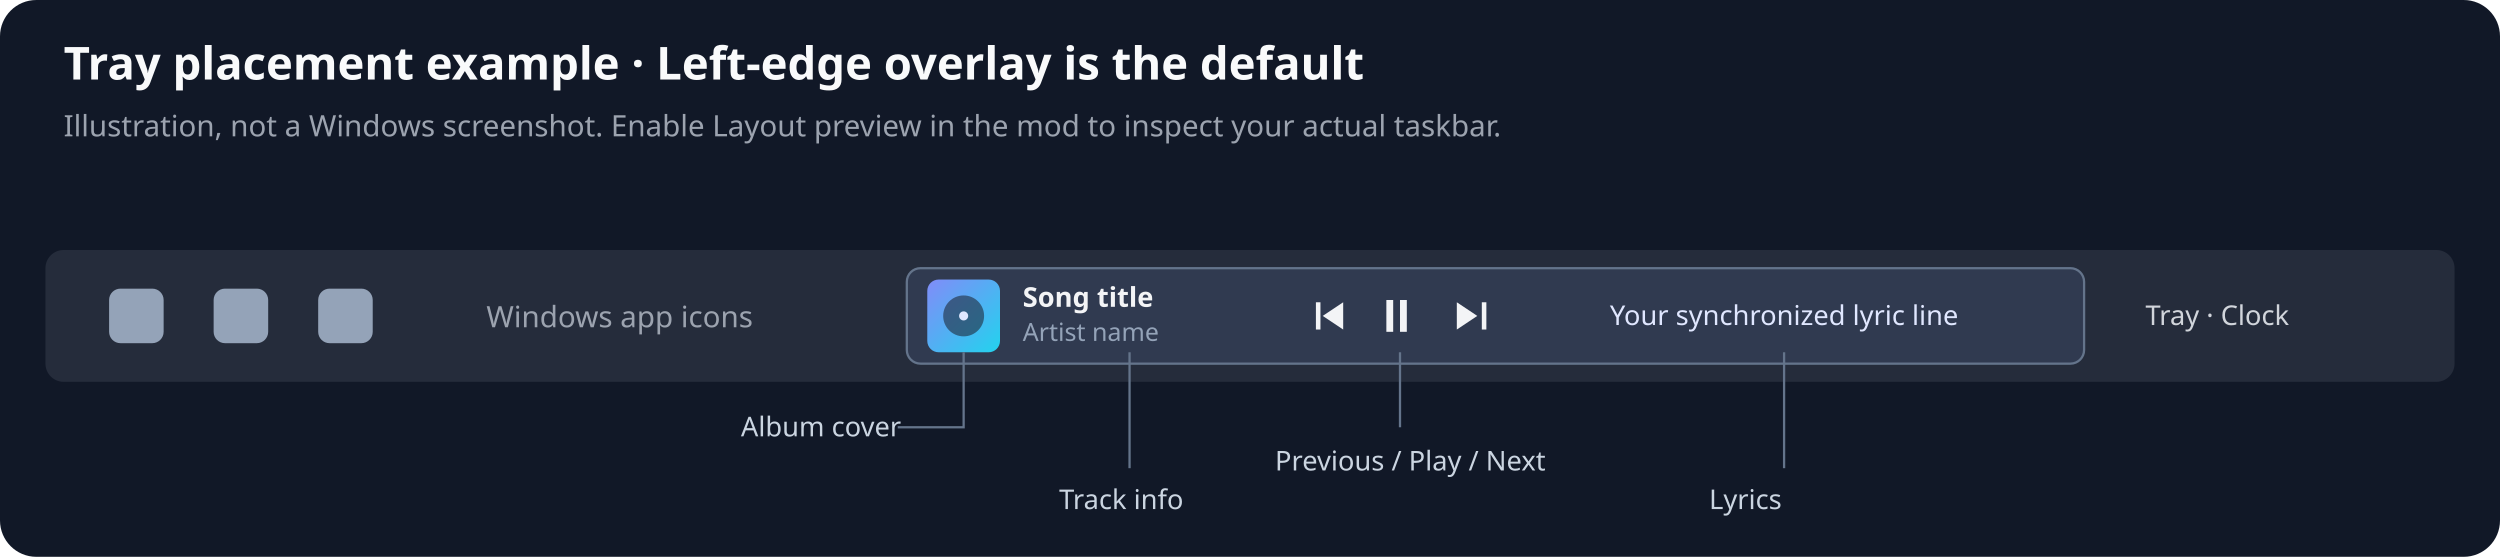
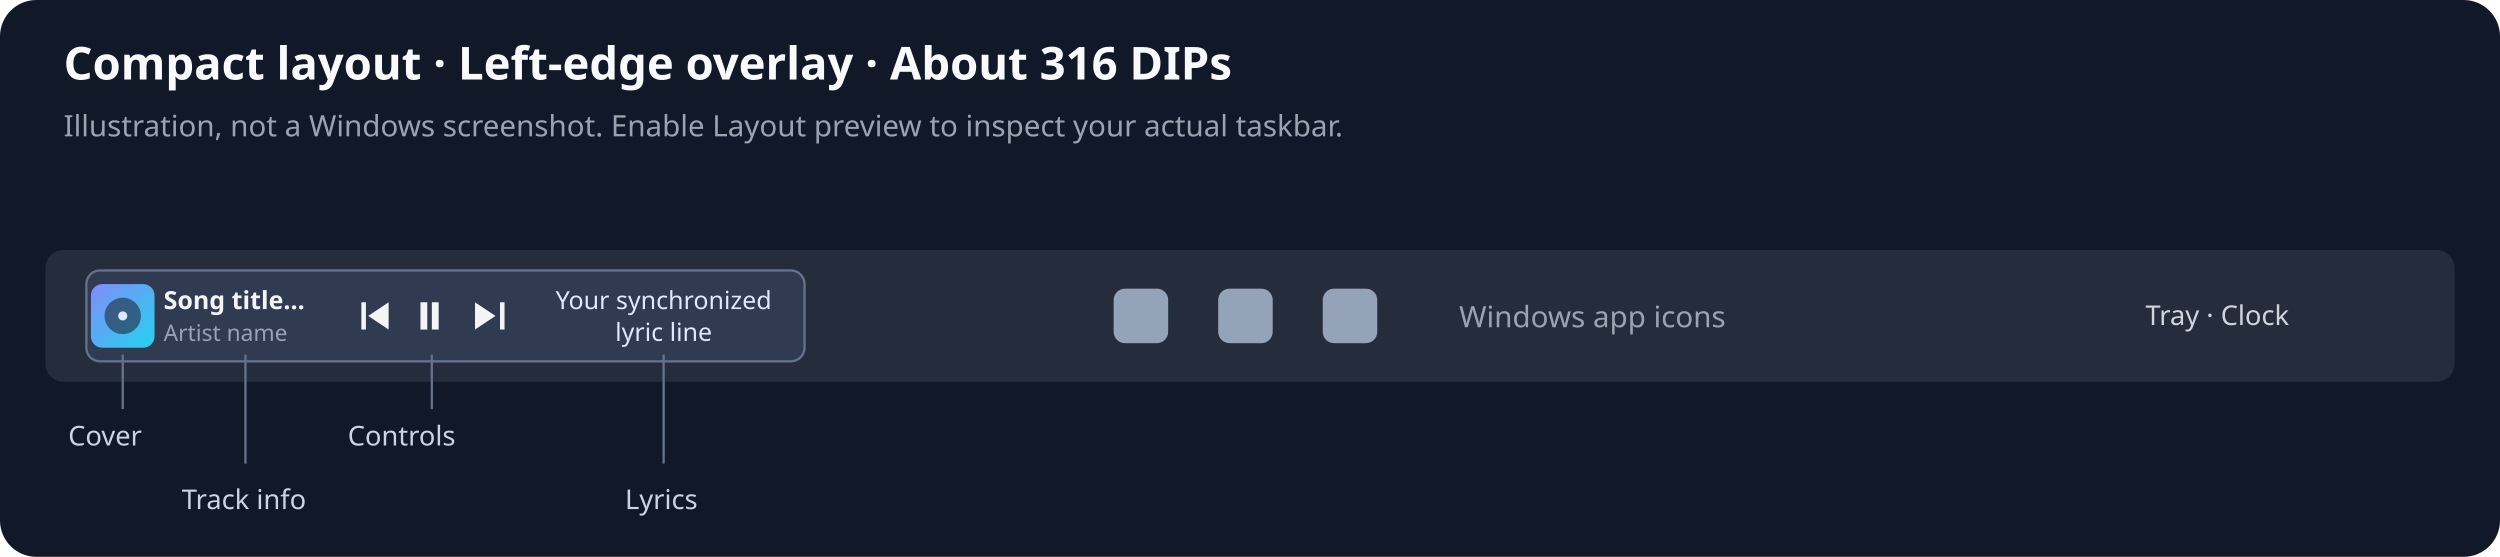
- <svg xmlns="http://www.w3.org/2000/svg" width="1100" height="245" viewBox="0 0 1100 245">
+ <svg xmlns="http://www.w3.org/2000/svg" width="1100" height="245" viewBox="0 0 1100 245" role="img" aria-labelledby="title desc">
  <defs>
    <linearGradient id="cover" x2="1" y2="1">
      <stop stop-color="#818cf8" />
      <stop offset="1" stop-color="#22d3ee" />
    </linearGradient>
  </defs>
  <rect width="1100" height="245" rx="16" fill="#111827" />
-   <text x="28" y="35" fill="#f9fafb" font-family="Segoe UI, sans-serif" font-size="20" font-weight="600">Tray placement example · Left-edge overlay is the default</text>
-   <text x="28" y="60" fill="#9ca3af" font-family="Segoe UI, sans-serif" font-size="13">Illustration, not a Windows screenshot. Enable Layout preview in the mod to inspect your actual taskbar.</text>
+   <text x="28" y="35" fill="#f9fafb" font-family="Segoe UI, sans-serif" font-size="20" font-weight="600">Compact layout · Left-edge overlay · About 316 DIPs</text>
+   <text x="28" y="60" fill="#9ca3af" font-family="Segoe UI, sans-serif" font-size="13">Illustration, not a Windows screenshot. Enable Layout preview to inspect your actual taskbar.</text>
  <rect x="20" y="110" width="1060" height="58" rx="8" fill="#252c3b" />
+   <rect x="38" y="119" width="316" height="40" rx="6" fill="#303a50" stroke="#64748b" />
+   <rect x="40" y="125" width="28" height="28" rx="5" fill="url(#cover)" />
+   <circle cx="54" cy="139" r="8" fill="#1e293b" opacity=".6" />
+   <circle cx="54" cy="139" r="2" fill="#e0e7ff" />
+   <text x="72" y="136" fill="#f3f4f6" font-family="Segoe UI, sans-serif" font-size="11" font-weight="600">Song title…</text>
+   <text x="72" y="150" fill="#94a3b8" font-family="Segoe UI, sans-serif" font-size="10">Artist name</text>
+   <g fill="#f3f4f6">
+     <path d="M161 133v12h-2v-12zm1 6 9-6v12z" />
+     <path d="M185 133v12h3v-12zm5 0v12h3v-12z" />
+     <path d="m209 133 9 6-9 6zm11 0v12h2v-12z" />
+   </g>
+   <text x="292" y="136" fill="#e0e7ff" font-family="Segoe UI, sans-serif" font-size="11" text-anchor="middle">Your synchronized</text>
+   <text x="292" y="150" fill="#e0e7ff" font-family="Segoe UI, sans-serif" font-size="11" text-anchor="middle">lyric line</text>
  <g fill="#94a3b8">
-     <rect x="48" y="127" width="24" height="24" rx="5" />
-     <rect x="94" y="127" width="24" height="24" rx="5" />
-     <rect x="140" y="127" width="24" height="24" rx="5" />
+     <rect x="490" y="127" width="24" height="24" rx="5" />
+     <rect x="536" y="127" width="24" height="24" rx="5" />
+     <rect x="582" y="127" width="24" height="24" rx="5" />
  </g>
-   <text x="214" y="144" fill="#9ca3af" font-family="Segoe UI, sans-serif" font-size="13">Windows app icons</text>
-   <rect x="399" y="118" width="518" height="42" rx="6" fill="#303a50" stroke="#64748b" />
-   <rect x="408" y="123" width="32" height="32" rx="5" fill="url(#cover)" />
-   <circle cx="424" cy="139" r="9" fill="#1e293b" opacity=".6" />
-   <circle cx="424" cy="139" r="2" fill="#e0e7ff" />
-   <text x="450" y="135" fill="#f3f4f6" font-family="Segoe UI, sans-serif" font-size="12" font-weight="600">Song title</text>
-   <text x="450" y="150" fill="#94a3b8" font-family="Segoe UI, sans-serif" font-size="11">Artist name</text>
-   <g fill="#f3f4f6">
-     <path d="M581 133v12h-2v-12zm1 6 9-6v12z" />
-     <path d="M610 132v14h3v-14zm6 0v14h3v-14z" />
-     <path d="m641 133 9 6-9 6zm11 0v12h2v-12z" />
-   </g>
-   <text x="785" y="143" fill="#e0e7ff" font-family="Segoe UI, sans-serif" font-size="12" text-anchor="middle">Your synchronized lyric line</text>
+   <text x="642" y="144" fill="#9ca3af" font-family="Segoe UI, sans-serif" font-size="13">Windows app icons</text>
  <text x="944" y="143" fill="#d1d5db" font-family="Segoe UI, sans-serif" font-size="12">Tray · Clock</text>
  <g stroke="#64748b" fill="none">
-     <path d="M424 155v33h-29" />
-     <path d="M497 155v51" />
-     <path d="M616 155v33" />
-     <path d="M785 155v51" />
+     <path d="M54 156v24" />
+     <path d="M108 156v48" />
+     <path d="M190 156v24" />
+     <path d="M292 156v48" />
  </g>
  <g fill="#cbd5e1" font-family="Segoe UI, sans-serif" font-size="12">
-     <text x="326" y="192">Album cover</text>
-     <text x="466" y="224">Track info</text>
-     <text x="561" y="207">Previous / Play / Next</text>
-     <text x="752" y="224">Lyrics</text>
+     <text x="30" y="196">Cover</text>
+     <text x="80" y="224">Track info</text>
+     <text x="153" y="196">Controls</text>
+     <text x="275" y="224">Lyrics</text>
  </g>
</svg>
